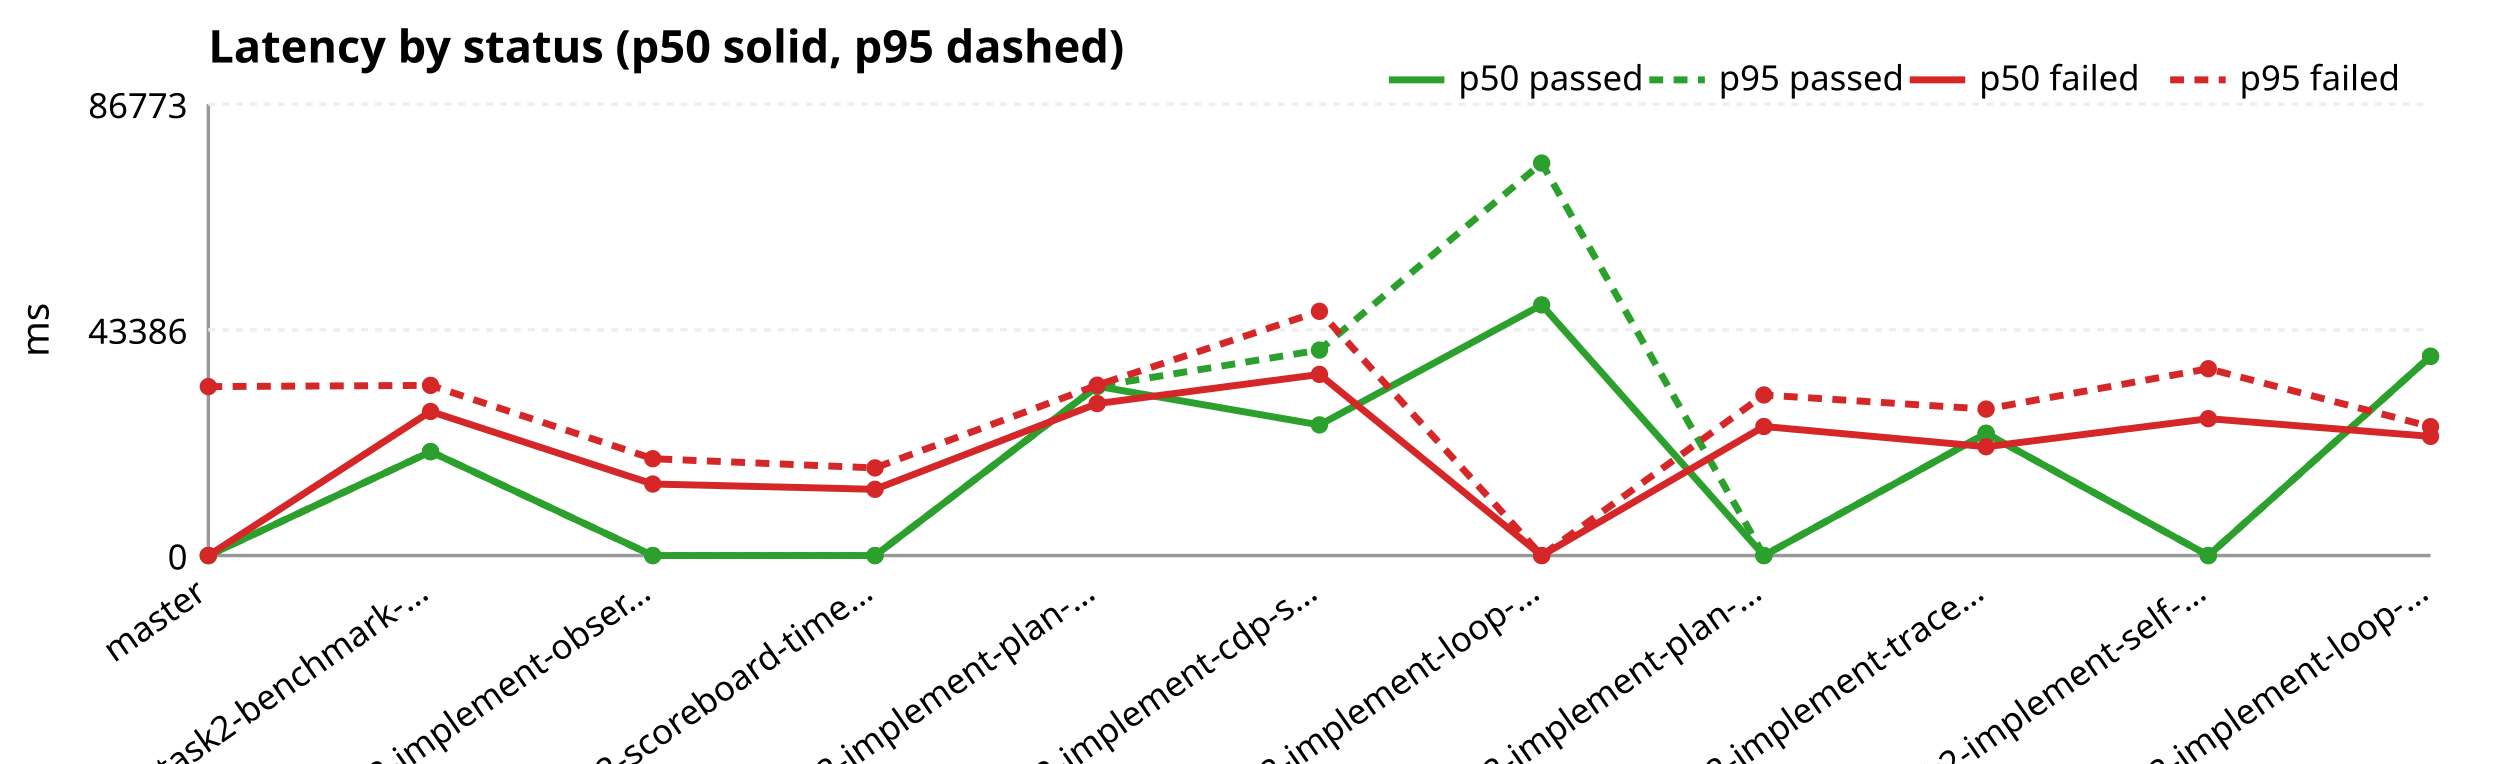
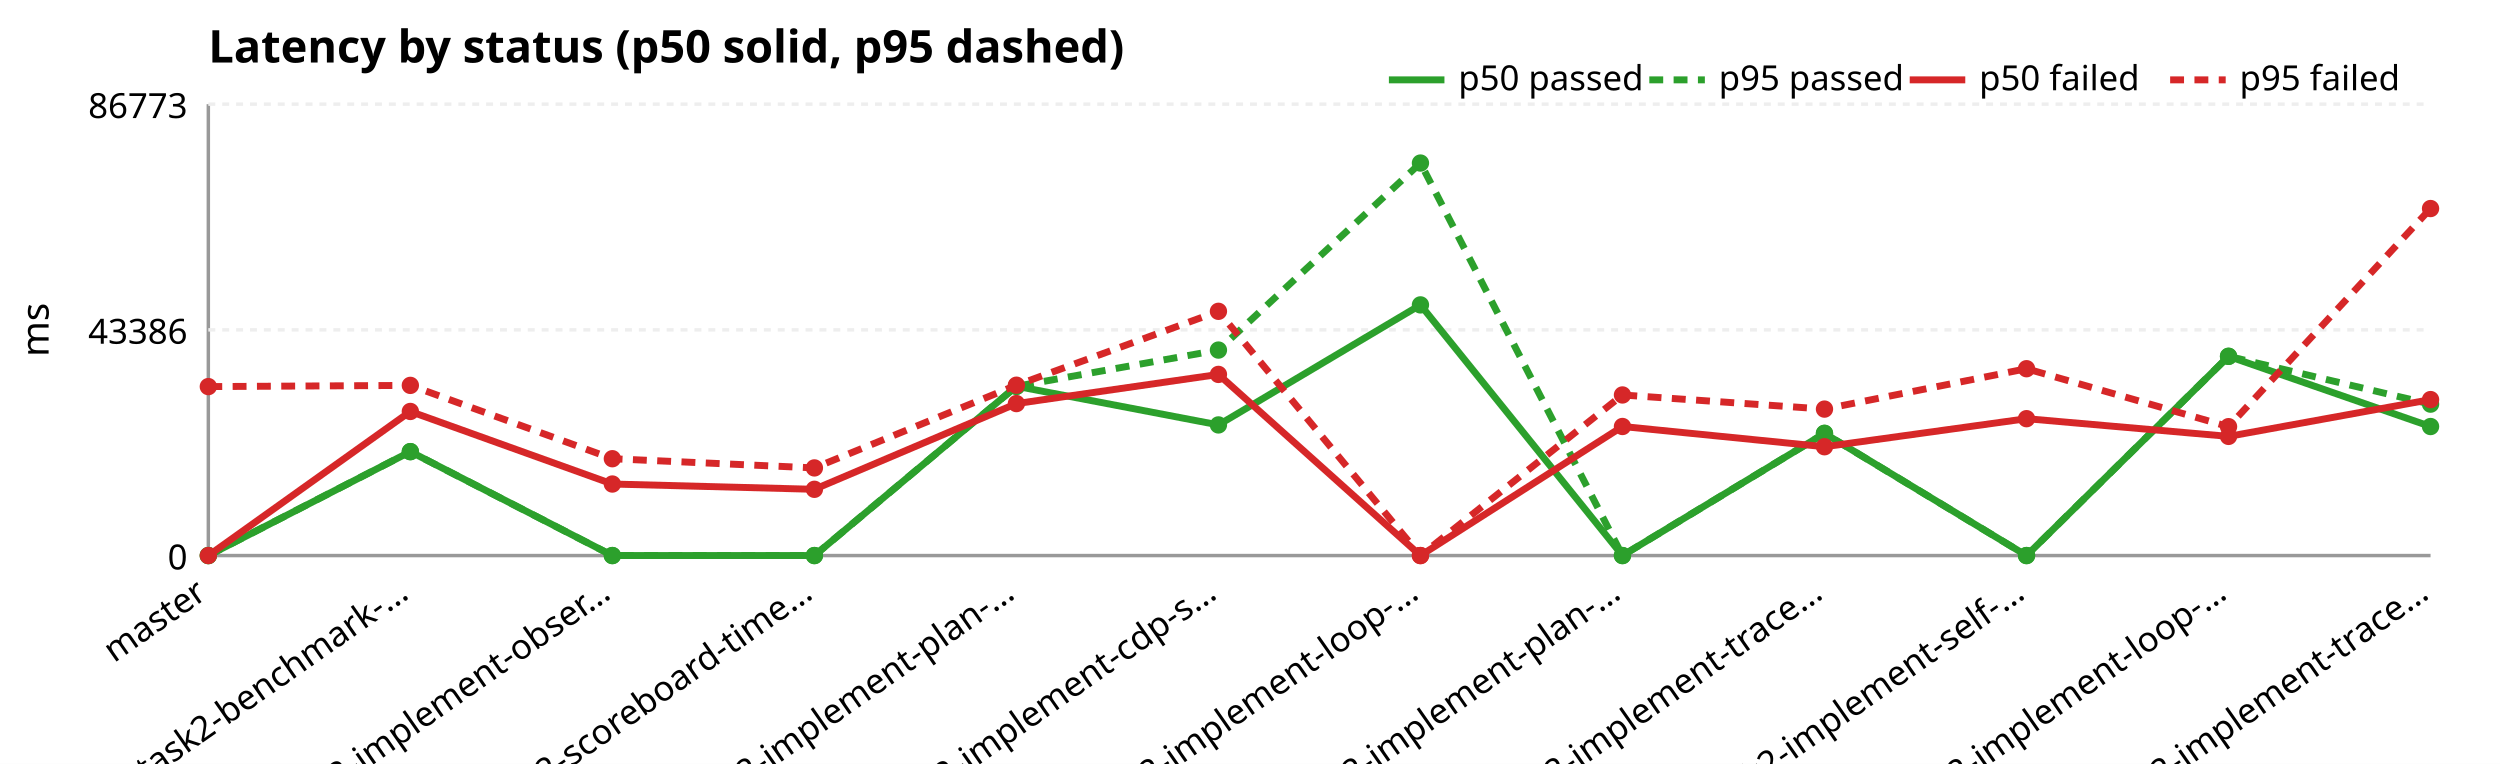
<svg xmlns="http://www.w3.org/2000/svg" viewBox="0 0 720 220" width="720" height="220" font-family="sans-serif">
  <rect width="100%" height="100%" fill="#fff" />
  <text x="60" y="18" font-size="13" font-weight="600">Latency by status (p50 solid, p95 dashed)</text>
  <line x1="60" y1="30" x2="60" y2="160" stroke="#999" />
  <line x1="60" y1="160" x2="700" y2="160" stroke="#999" />
  <text x="54" y="164.0" font-size="10" text-anchor="end" fill="#000">0</text>
  <text x="54" y="99.0" font-size="10" text-anchor="end" fill="#000">43386</text>
  <line x1="60" y1="95.0" x2="700" y2="95.0" stroke="#eee" stroke-dasharray="2,2" />
  <text x="54" y="34.0" font-size="10" text-anchor="end" fill="#000">86773</text>
  <line x1="60" y1="30.0" x2="700" y2="30.0" stroke="#eee" stroke-dasharray="2,2" />
  <text x="14" y="95.0" font-size="11" fill="#000" transform="rotate(-90 14 95.0)" text-anchor="middle">ms</text>
-   <polyline points="60.00,160.00 124.00,130.07 188.00,160.00 252.00,160.00 316.00,111.25 380.00,122.38 444.00,87.81 508.00,160.00 572.00,124.81 636.00,160.00 700.00,102.62" fill="none" stroke="#2ca02c" stroke-width="2" />
+   <polyline points="60.00,160.00 118.18,130.07 176.36,160.00 234.55,160.00 292.73,111.25 350.91,122.38 409.09,87.81 467.27,160.00 525.45,124.81 583.64,160.00 641.82,102.62 700.00,122.84" fill="none" stroke="#2ca02c" stroke-width="2" />
  <circle cx="60.00" cy="160.00" r="2.5" fill="#2ca02c" />
-   <circle cx="124.00" cy="130.07" r="2.5" fill="#2ca02c" />
-   <circle cx="188.00" cy="160.00" r="2.5" fill="#2ca02c" />
-   <circle cx="252.00" cy="160.00" r="2.5" fill="#2ca02c" />
-   <circle cx="316.00" cy="111.25" r="2.5" fill="#2ca02c" />
-   <circle cx="380.00" cy="122.38" r="2.5" fill="#2ca02c" />
-   <circle cx="444.00" cy="87.81" r="2.5" fill="#2ca02c" />
-   <circle cx="508.00" cy="160.00" r="2.5" fill="#2ca02c" />
-   <circle cx="572.00" cy="124.81" r="2.5" fill="#2ca02c" />
-   <circle cx="636.00" cy="160.00" r="2.5" fill="#2ca02c" />
-   <circle cx="700.00" cy="102.62" r="2.5" fill="#2ca02c" />
-   <polyline points="60.00,160.00 124.00,130.07 188.00,160.00 252.00,160.00 316.00,111.25 380.00,100.82 444.00,46.96 508.00,160.00 572.00,124.81 636.00,160.00 700.00,102.62" fill="none" stroke="#2ca02c" stroke-width="2" stroke-dasharray="4,3" />
+   <circle cx="118.18" cy="130.07" r="2.5" fill="#2ca02c" />
+   <circle cx="176.36" cy="160.00" r="2.5" fill="#2ca02c" />
+   <circle cx="234.55" cy="160.00" r="2.5" fill="#2ca02c" />
+   <circle cx="292.73" cy="111.25" r="2.5" fill="#2ca02c" />
+   <circle cx="350.91" cy="122.38" r="2.5" fill="#2ca02c" />
+   <circle cx="409.09" cy="87.81" r="2.5" fill="#2ca02c" />
+   <circle cx="467.27" cy="160.00" r="2.5" fill="#2ca02c" />
+   <circle cx="525.45" cy="124.81" r="2.5" fill="#2ca02c" />
+   <circle cx="583.64" cy="160.00" r="2.5" fill="#2ca02c" />
+   <circle cx="641.82" cy="102.62" r="2.5" fill="#2ca02c" />
+   <circle cx="700.00" cy="122.84" r="2.5" fill="#2ca02c" />
+   <polyline points="60.00,160.00 118.18,130.07 176.36,160.00 234.55,160.00 292.73,111.25 350.91,100.82 409.09,46.96 467.27,160.00 525.45,124.81 583.64,160.00 641.82,102.62 700.00,116.39" fill="none" stroke="#2ca02c" stroke-width="2" stroke-dasharray="4,3" />
  <circle cx="60.00" cy="160.00" r="2.5" fill="#2ca02c" />
-   <circle cx="124.00" cy="130.07" r="2.5" fill="#2ca02c" />
-   <circle cx="188.00" cy="160.00" r="2.5" fill="#2ca02c" />
-   <circle cx="252.00" cy="160.00" r="2.5" fill="#2ca02c" />
-   <circle cx="316.00" cy="111.25" r="2.5" fill="#2ca02c" />
-   <circle cx="380.00" cy="100.82" r="2.5" fill="#2ca02c" />
-   <circle cx="444.00" cy="46.96" r="2.5" fill="#2ca02c" />
-   <circle cx="508.00" cy="160.00" r="2.5" fill="#2ca02c" />
-   <circle cx="572.00" cy="124.81" r="2.5" fill="#2ca02c" />
-   <circle cx="636.00" cy="160.00" r="2.5" fill="#2ca02c" />
-   <circle cx="700.00" cy="102.62" r="2.5" fill="#2ca02c" />
-   <polyline points="60.00,160.00 124.00,118.50 188.00,139.40 252.00,140.92 316.00,116.23 380.00,107.83 444.00,160.00 508.00,122.83 572.00,128.66 636.00,120.58 700.00,125.68" fill="none" stroke="#d62728" stroke-width="2" />
+   <circle cx="118.18" cy="130.07" r="2.5" fill="#2ca02c" />
+   <circle cx="176.36" cy="160.00" r="2.5" fill="#2ca02c" />
+   <circle cx="234.55" cy="160.00" r="2.5" fill="#2ca02c" />
+   <circle cx="292.73" cy="111.25" r="2.5" fill="#2ca02c" />
+   <circle cx="350.91" cy="100.82" r="2.5" fill="#2ca02c" />
+   <circle cx="409.09" cy="46.96" r="2.5" fill="#2ca02c" />
+   <circle cx="467.27" cy="160.00" r="2.5" fill="#2ca02c" />
+   <circle cx="525.45" cy="124.81" r="2.5" fill="#2ca02c" />
+   <circle cx="583.64" cy="160.00" r="2.5" fill="#2ca02c" />
+   <circle cx="641.82" cy="102.62" r="2.5" fill="#2ca02c" />
+   <circle cx="700.00" cy="116.39" r="2.5" fill="#2ca02c" />
+   <polyline points="60.00,160.00 118.18,118.50 176.36,139.40 234.55,140.92 292.73,116.23 350.91,107.83 409.09,160.00 467.27,122.83 525.45,128.66 583.64,120.58 641.82,125.68 700.00,115.08" fill="none" stroke="#d62728" stroke-width="2" />
  <circle cx="60.00" cy="160.00" r="2.5" fill="#d62728" />
-   <circle cx="124.00" cy="118.50" r="2.5" fill="#d62728" />
-   <circle cx="188.00" cy="139.40" r="2.5" fill="#d62728" />
-   <circle cx="252.00" cy="140.92" r="2.5" fill="#d62728" />
-   <circle cx="316.00" cy="116.23" r="2.5" fill="#d62728" />
-   <circle cx="380.00" cy="107.83" r="2.5" fill="#d62728" />
-   <circle cx="444.00" cy="160.00" r="2.5" fill="#d62728" />
-   <circle cx="508.00" cy="122.83" r="2.5" fill="#d62728" />
-   <circle cx="572.00" cy="128.66" r="2.5" fill="#d62728" />
-   <circle cx="636.00" cy="120.58" r="2.5" fill="#d62728" />
-   <circle cx="700.00" cy="125.68" r="2.5" fill="#d62728" />
-   <polyline points="60.00,111.34 124.00,110.99 188.00,132.11 252.00,134.76 316.00,110.94 380.00,89.66 444.00,160.00 508.00,113.75 572.00,117.82 636.00,106.19 700.00,122.88" fill="none" stroke="#d62728" stroke-width="2" stroke-dasharray="4,3" />
+   <circle cx="118.18" cy="118.50" r="2.5" fill="#d62728" />
+   <circle cx="176.36" cy="139.40" r="2.5" fill="#d62728" />
+   <circle cx="234.55" cy="140.92" r="2.5" fill="#d62728" />
+   <circle cx="292.73" cy="116.23" r="2.5" fill="#d62728" />
+   <circle cx="350.91" cy="107.83" r="2.5" fill="#d62728" />
+   <circle cx="409.09" cy="160.00" r="2.5" fill="#d62728" />
+   <circle cx="467.27" cy="122.83" r="2.5" fill="#d62728" />
+   <circle cx="525.45" cy="128.66" r="2.5" fill="#d62728" />
+   <circle cx="583.64" cy="120.58" r="2.5" fill="#d62728" />
+   <circle cx="641.82" cy="125.68" r="2.5" fill="#d62728" />
+   <circle cx="700.00" cy="115.08" r="2.5" fill="#d62728" />
+   <polyline points="60.00,111.34 118.18,110.99 176.36,132.11 234.55,134.76 292.73,110.94 350.91,89.66 409.09,160.00 467.27,113.75 525.45,117.82 583.64,106.19 641.82,122.88 700.00,60.06" fill="none" stroke="#d62728" stroke-width="2" stroke-dasharray="4,3" />
  <circle cx="60.00" cy="111.34" r="2.5" fill="#d62728" />
-   <circle cx="124.00" cy="110.99" r="2.5" fill="#d62728" />
-   <circle cx="188.00" cy="132.11" r="2.5" fill="#d62728" />
-   <circle cx="252.00" cy="134.76" r="2.5" fill="#d62728" />
-   <circle cx="316.00" cy="110.94" r="2.5" fill="#d62728" />
-   <circle cx="380.00" cy="89.66" r="2.5" fill="#d62728" />
-   <circle cx="444.00" cy="160.00" r="2.5" fill="#d62728" />
-   <circle cx="508.00" cy="113.75" r="2.5" fill="#d62728" />
-   <circle cx="572.00" cy="117.82" r="2.5" fill="#d62728" />
-   <circle cx="636.00" cy="106.19" r="2.5" fill="#d62728" />
-   <circle cx="700.00" cy="122.88" r="2.5" fill="#d62728" />
+   <circle cx="118.18" cy="110.99" r="2.5" fill="#d62728" />
+   <circle cx="176.36" cy="132.11" r="2.5" fill="#d62728" />
+   <circle cx="234.55" cy="134.76" r="2.5" fill="#d62728" />
+   <circle cx="292.73" cy="110.94" r="2.5" fill="#d62728" />
+   <circle cx="350.91" cy="89.66" r="2.5" fill="#d62728" />
+   <circle cx="409.09" cy="160.00" r="2.5" fill="#d62728" />
+   <circle cx="467.27" cy="113.75" r="2.5" fill="#d62728" />
+   <circle cx="525.45" cy="117.82" r="2.5" fill="#d62728" />
+   <circle cx="583.64" cy="106.19" r="2.5" fill="#d62728" />
+   <circle cx="641.82" cy="122.88" r="2.5" fill="#d62728" />
+   <circle cx="700.00" cy="60.06" r="2.5" fill="#d62728" />
  <line x1="400" y1="23" x2="416" y2="23" stroke="#2ca02c" stroke-width="2" />
  <text x="420" y="26" font-size="10" fill="#000">p50 passed</text>
  <line x1="475" y1="23" x2="491" y2="23" stroke="#2ca02c" stroke-width="2" stroke-dasharray="4,3" />
  <text x="495" y="26" font-size="10" fill="#000">p95 passed</text>
  <line x1="550" y1="23" x2="566" y2="23" stroke="#d62728" stroke-width="2" />
  <text x="570" y="26" font-size="10" fill="#000">p50 failed</text>
  <line x1="625" y1="23" x2="641" y2="23" stroke="#d62728" stroke-width="2" stroke-dasharray="4,3" />
  <text x="645" y="26" font-size="10" fill="#000">p95 failed</text>
  <text x="60.00" y="172" font-size="10" fill="#000" text-anchor="end" transform="rotate(-35 60.00 172)">master</text>
-   <text x="124.00" y="172" font-size="10" fill="#000" text-anchor="end" transform="rotate(-35 124.00 172)">feat-task2-benchmark-…</text>
-   <text x="188.00" y="172" font-size="10" fill="#000" text-anchor="end" transform="rotate(-35 188.00 172)">task2-implement-obser…</text>
-   <text x="252.00" y="172" font-size="10" fill="#000" text-anchor="end" transform="rotate(-35 252.00 172)">task2-scoreboard-time…</text>
-   <text x="316.00" y="172" font-size="10" fill="#000" text-anchor="end" transform="rotate(-35 316.00 172)">task2-implement-plan-…</text>
-   <text x="380.00" y="172" font-size="10" fill="#000" text-anchor="end" transform="rotate(-35 380.00 172)">task2-implement-cdp-s…</text>
-   <text x="444.00" y="172" font-size="10" fill="#000" text-anchor="end" transform="rotate(-35 444.00 172)">task2-implement-loop-…</text>
-   <text x="508.00" y="172" font-size="10" fill="#000" text-anchor="end" transform="rotate(-35 508.00 172)">task2-implement-plan-…</text>
-   <text x="572.00" y="172" font-size="10" fill="#000" text-anchor="end" transform="rotate(-35 572.00 172)">task2-implement-trace…</text>
-   <text x="636.00" y="172" font-size="10" fill="#000" text-anchor="end" transform="rotate(-35 636.00 172)">task2-implement-self-…</text>
-   <text x="700.00" y="172" font-size="10" fill="#000" text-anchor="end" transform="rotate(-35 700.00 172)">task2-implement-loop-…</text>
+   <text x="118.18" y="172" font-size="10" fill="#000" text-anchor="end" transform="rotate(-35 118.18 172)">feat-task2-benchmark-…</text>
+   <text x="176.36" y="172" font-size="10" fill="#000" text-anchor="end" transform="rotate(-35 176.36 172)">task2-implement-obser…</text>
+   <text x="234.55" y="172" font-size="10" fill="#000" text-anchor="end" transform="rotate(-35 234.55 172)">task2-scoreboard-time…</text>
+   <text x="292.73" y="172" font-size="10" fill="#000" text-anchor="end" transform="rotate(-35 292.73 172)">task2-implement-plan-…</text>
+   <text x="350.91" y="172" font-size="10" fill="#000" text-anchor="end" transform="rotate(-35 350.91 172)">task2-implement-cdp-s…</text>
+   <text x="409.09" y="172" font-size="10" fill="#000" text-anchor="end" transform="rotate(-35 409.09 172)">task2-implement-loop-…</text>
+   <text x="467.27" y="172" font-size="10" fill="#000" text-anchor="end" transform="rotate(-35 467.27 172)">task2-implement-plan-…</text>
+   <text x="525.45" y="172" font-size="10" fill="#000" text-anchor="end" transform="rotate(-35 525.45 172)">task2-implement-trace…</text>
+   <text x="583.64" y="172" font-size="10" fill="#000" text-anchor="end" transform="rotate(-35 583.64 172)">task2-implement-self-…</text>
+   <text x="641.82" y="172" font-size="10" fill="#000" text-anchor="end" transform="rotate(-35 641.82 172)">task2-implement-loop-…</text>
+   <text x="700.00" y="172" font-size="10" fill="#000" text-anchor="end" transform="rotate(-35 700.00 172)">task2-implement-trace…</text>
</svg>
